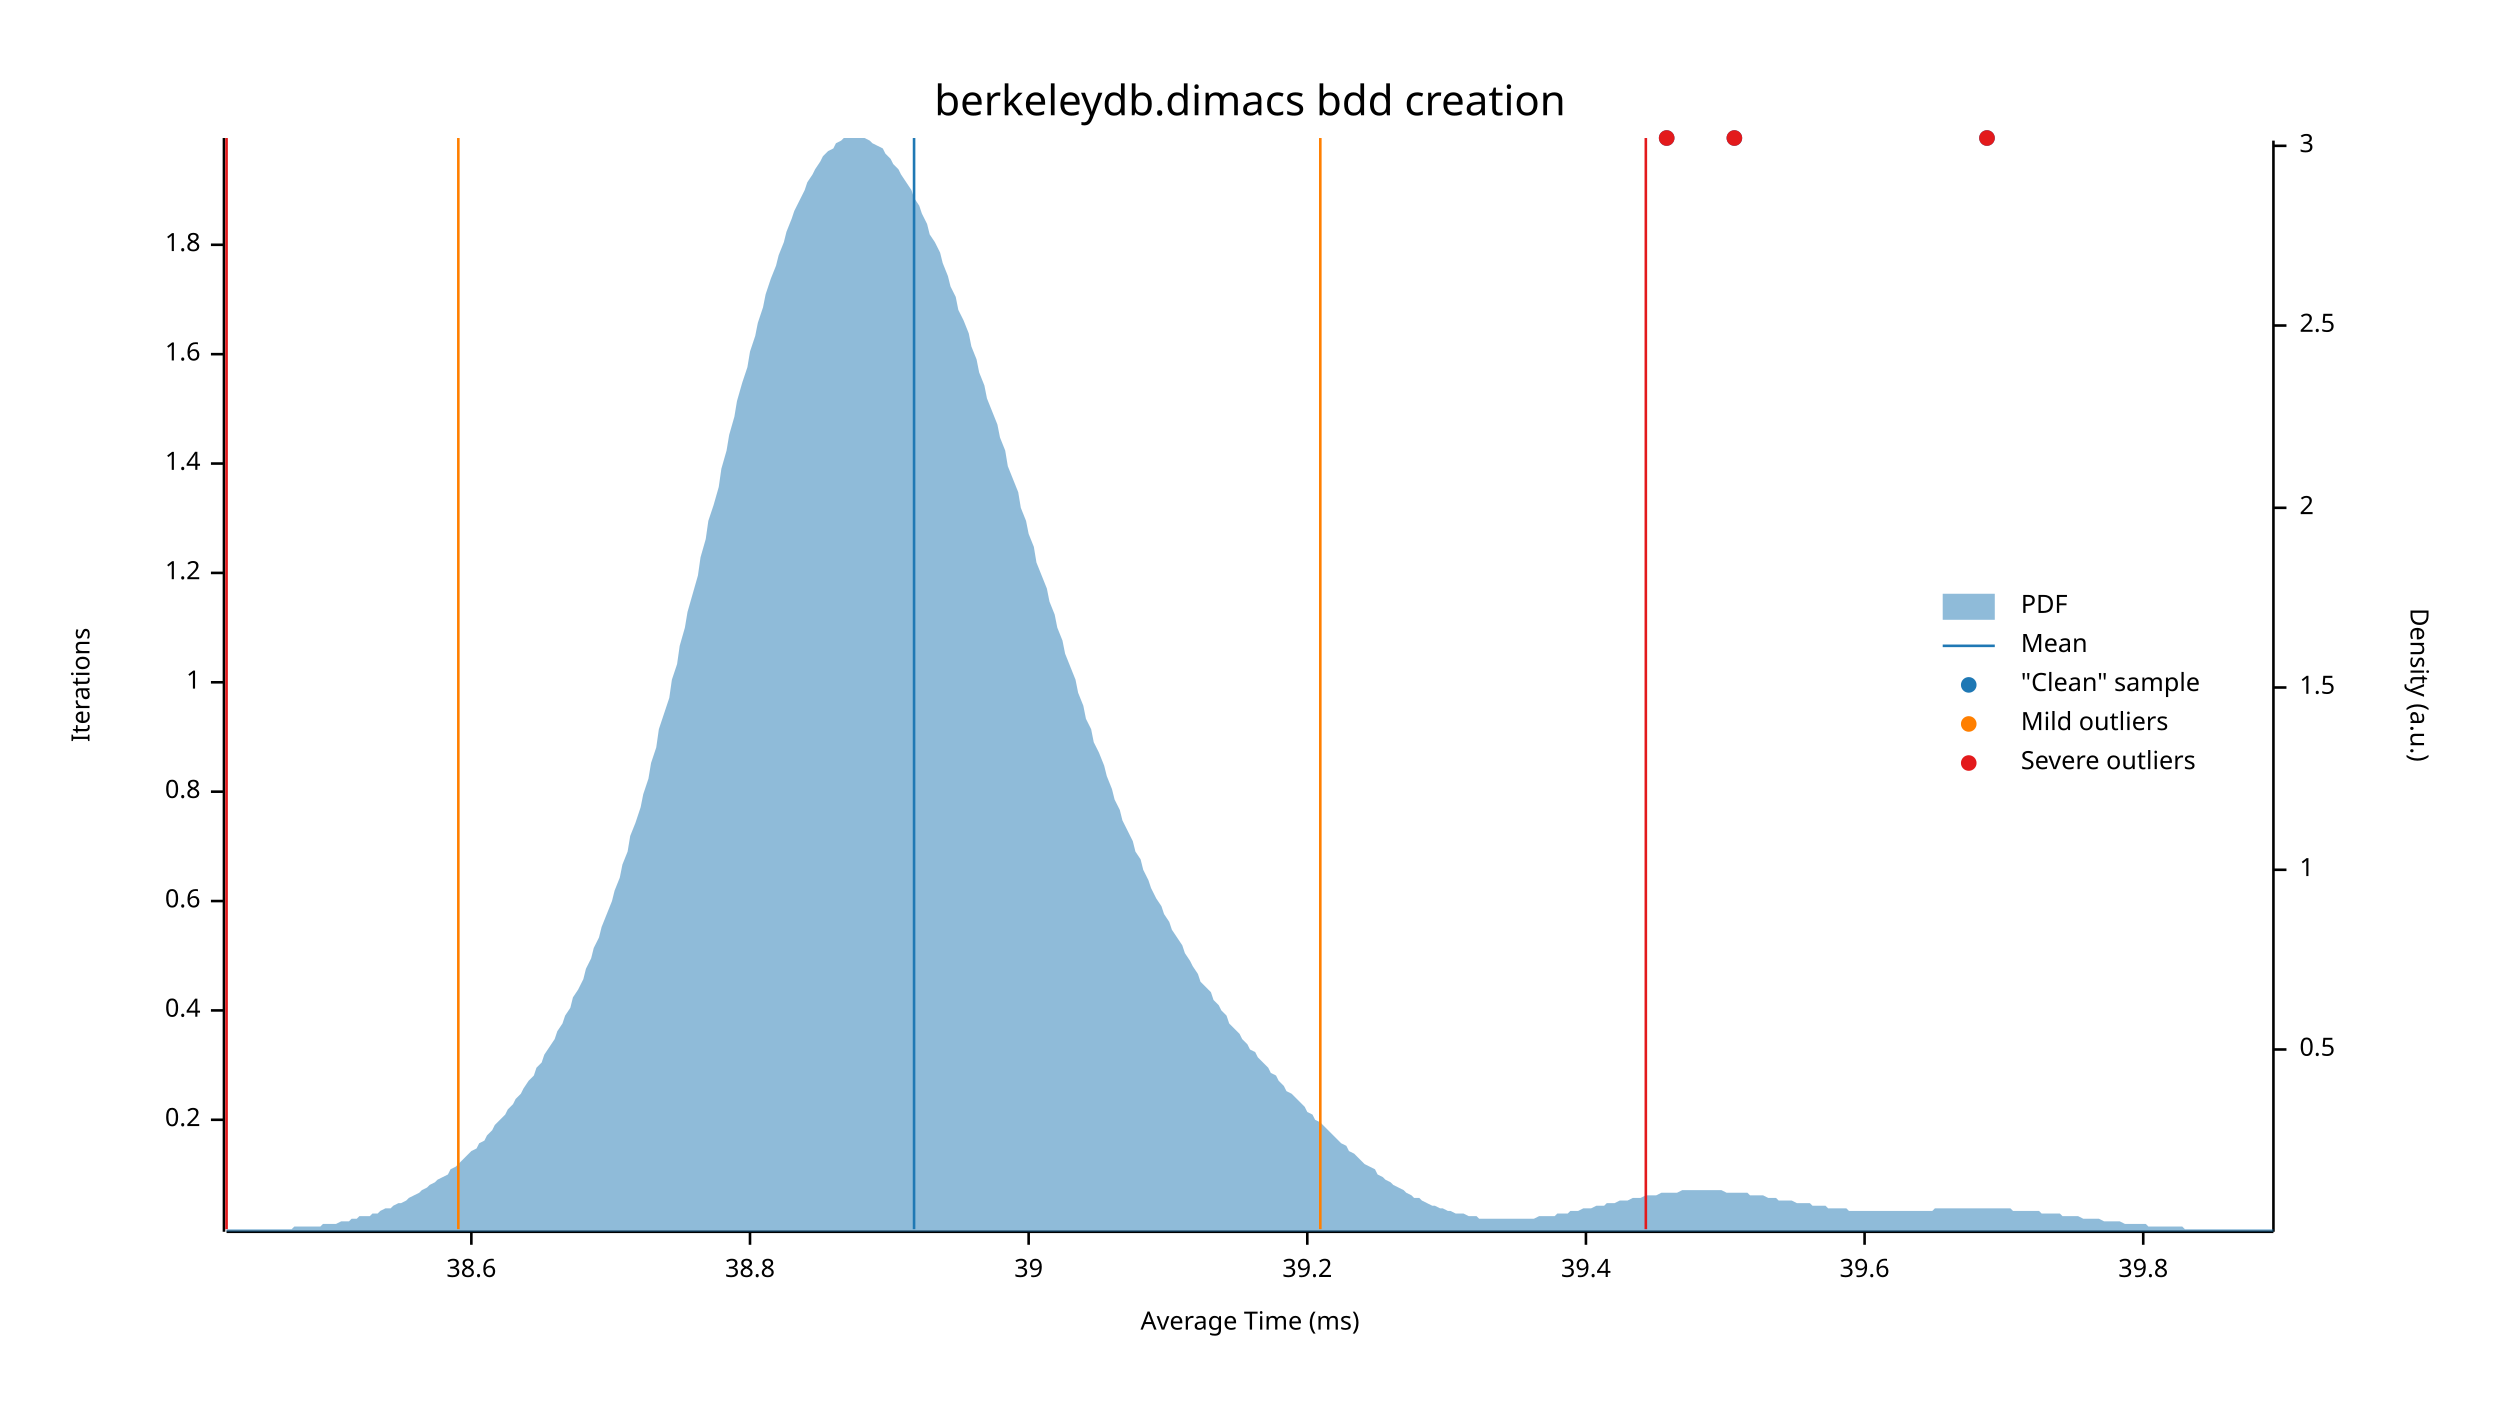
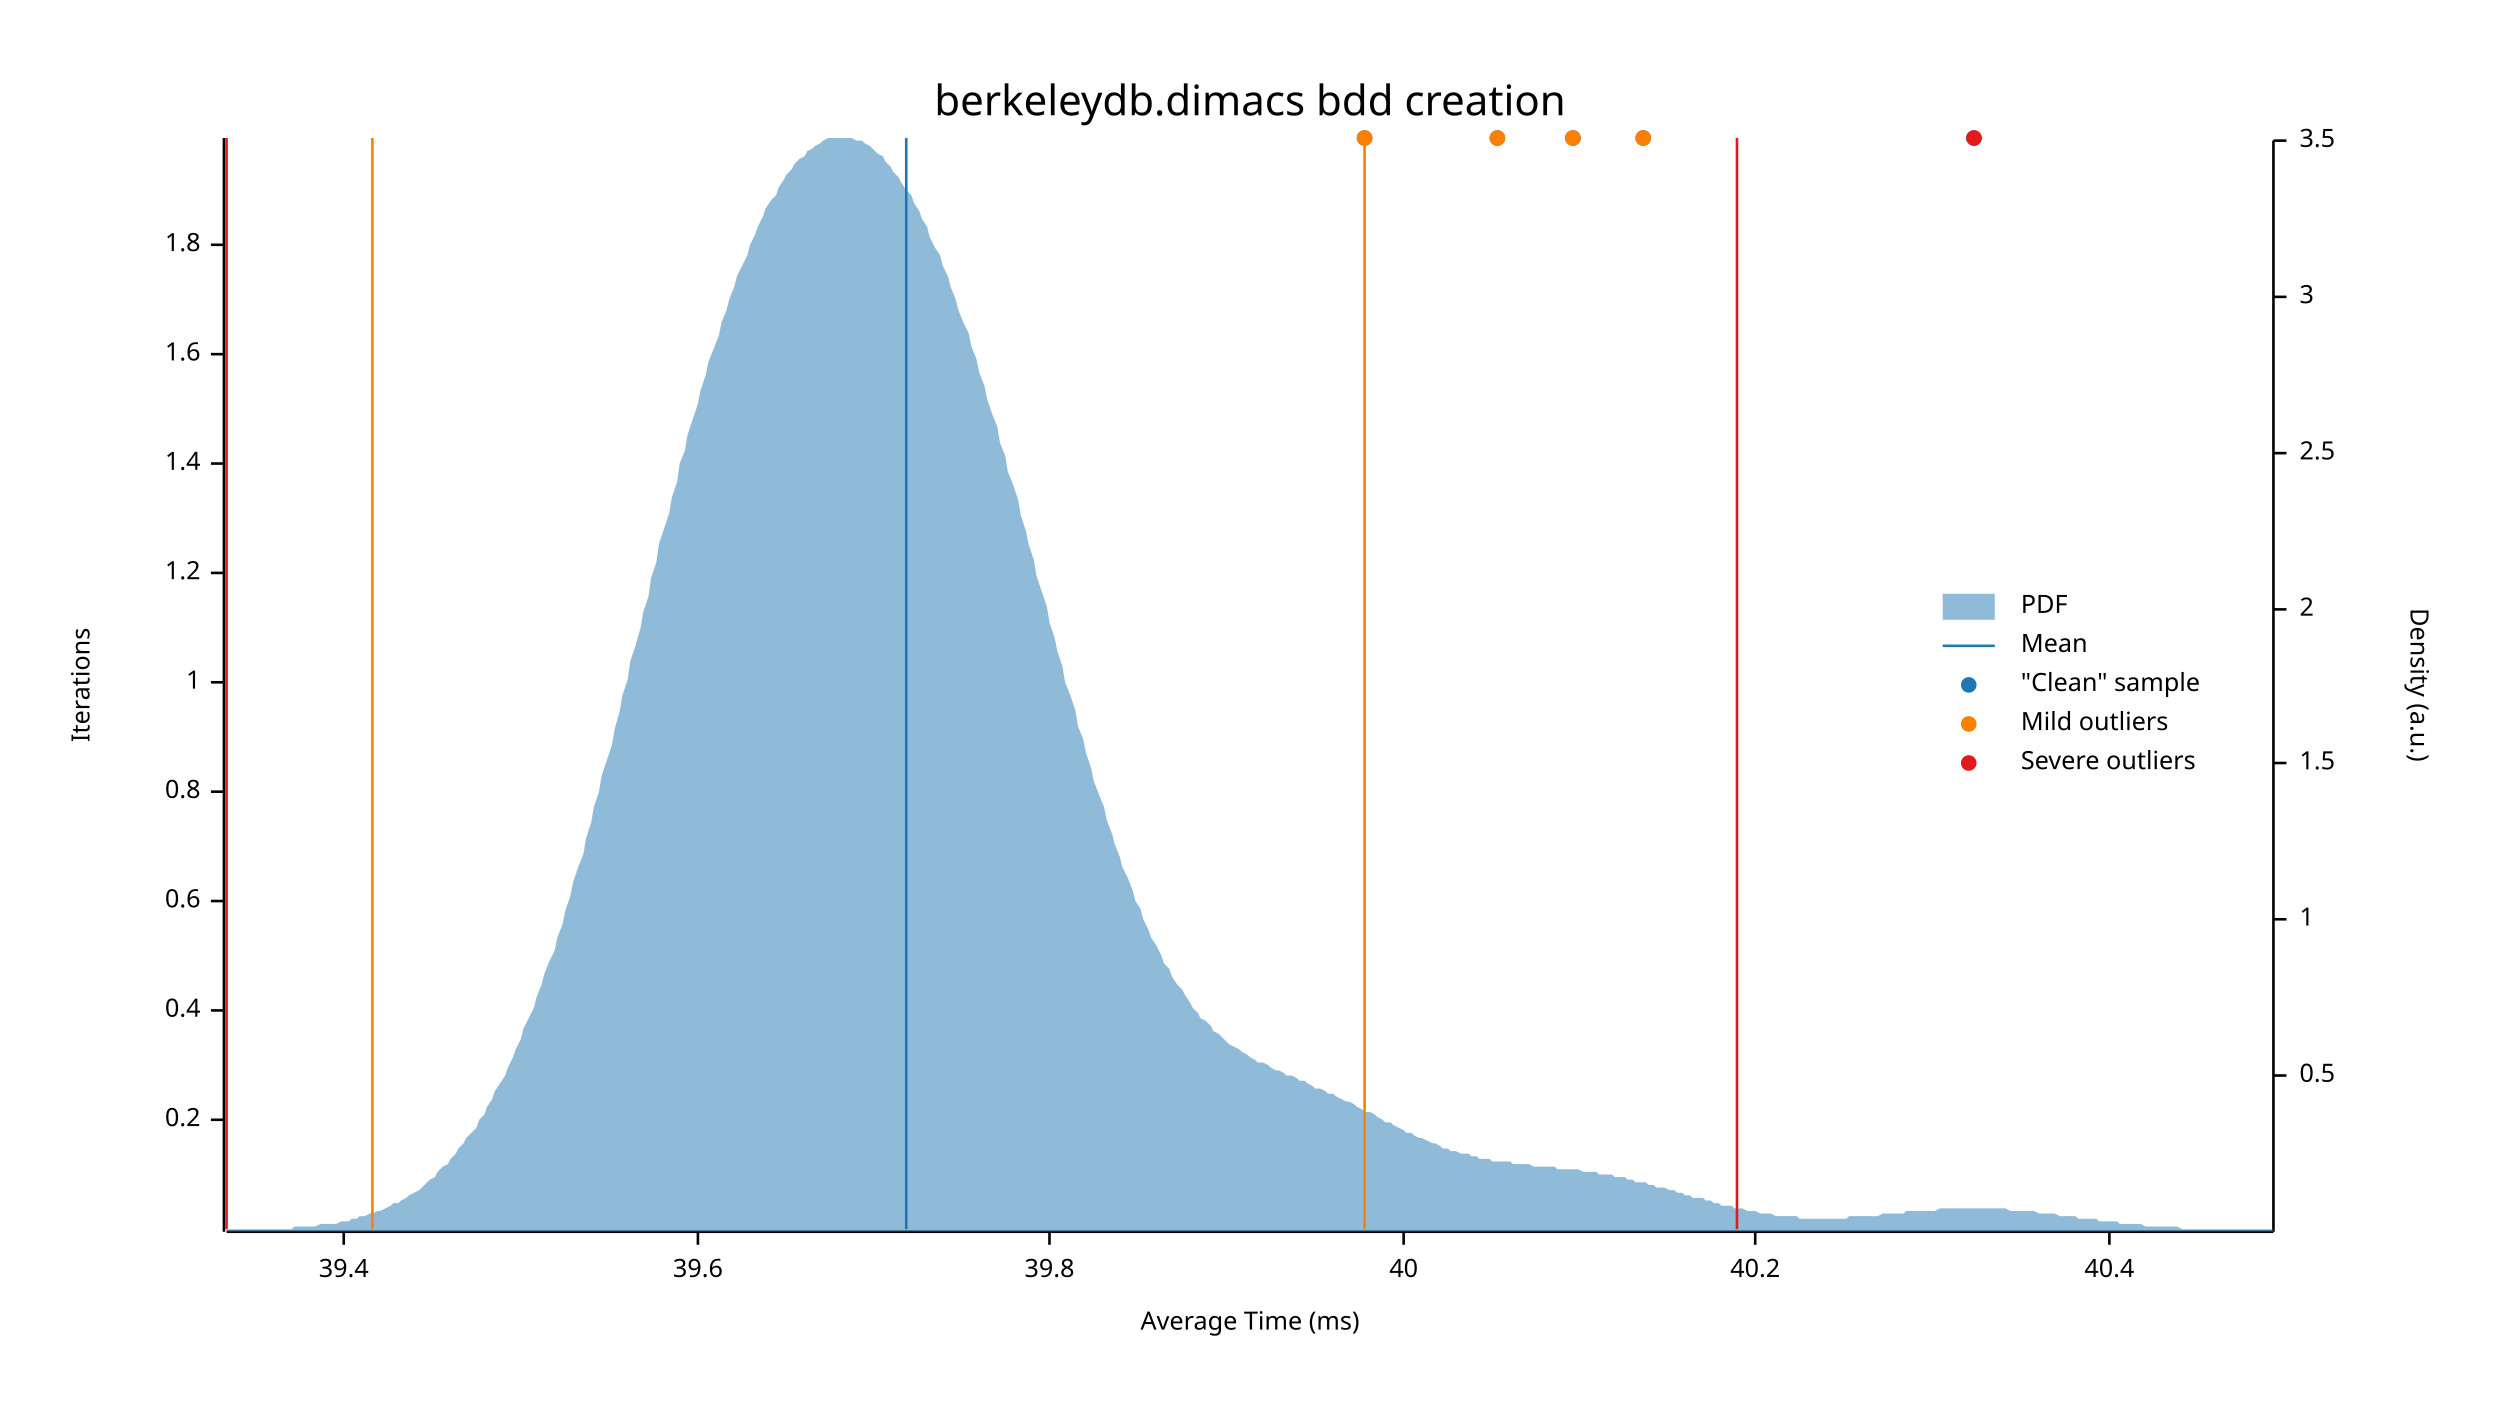
<svg xmlns="http://www.w3.org/2000/svg" width="960" height="540" viewBox="0 0 960 540">
  <text x="480" y="32" dy="0.76em" text-anchor="middle" font-family="sans-serif" font-size="16.129" opacity="1" fill="#000000">
berkeleydb.dimacs bdd creation
</text>
  <text x="27" y="263" dy="0.76em" text-anchor="middle" font-family="sans-serif" font-size="9.677" opacity="1" fill="#000000" transform="rotate(270, 27, 263)">
Iterations
</text>
  <text x="480" y="513" dy="-0.5ex" text-anchor="middle" font-family="sans-serif" font-size="9.677" opacity="1" fill="#000000">
Average Time (ms)
</text>
  <polyline fill="none" opacity="1" stroke="#000000" stroke-width="1" points="86,53 86,473 " />
  <text x="77" y="430" dy="0.5ex" text-anchor="end" font-family="sans-serif" font-size="9.677" opacity="1" fill="#000000">
0.2
</text>
  <polyline fill="none" opacity="1" stroke="#000000" stroke-width="1" points="81,430 86,430 " />
  <text x="77" y="388" dy="0.5ex" text-anchor="end" font-family="sans-serif" font-size="9.677" opacity="1" fill="#000000">
0.4
</text>
  <polyline fill="none" opacity="1" stroke="#000000" stroke-width="1" points="81,388 86,388 " />
  <text x="77" y="346" dy="0.5ex" text-anchor="end" font-family="sans-serif" font-size="9.677" opacity="1" fill="#000000">
0.6
</text>
  <polyline fill="none" opacity="1" stroke="#000000" stroke-width="1" points="81,346 86,346 " />
  <text x="77" y="304" dy="0.5ex" text-anchor="end" font-family="sans-serif" font-size="9.677" opacity="1" fill="#000000">
0.8
</text>
  <polyline fill="none" opacity="1" stroke="#000000" stroke-width="1" points="81,304 86,304 " />
  <text x="77" y="262" dy="0.5ex" text-anchor="end" font-family="sans-serif" font-size="9.677" opacity="1" fill="#000000">
1
</text>
  <polyline fill="none" opacity="1" stroke="#000000" stroke-width="1" points="81,262 86,262 " />
  <text x="77" y="220" dy="0.5ex" text-anchor="end" font-family="sans-serif" font-size="9.677" opacity="1" fill="#000000">
1.2
</text>
  <polyline fill="none" opacity="1" stroke="#000000" stroke-width="1" points="81,220 86,220 " />
  <text x="77" y="178" dy="0.5ex" text-anchor="end" font-family="sans-serif" font-size="9.677" opacity="1" fill="#000000">
1.4
</text>
  <polyline fill="none" opacity="1" stroke="#000000" stroke-width="1" points="81,178 86,178 " />
  <text x="77" y="136" dy="0.5ex" text-anchor="end" font-family="sans-serif" font-size="9.677" opacity="1" fill="#000000">
1.6
</text>
  <polyline fill="none" opacity="1" stroke="#000000" stroke-width="1" points="81,136 86,136 " />
  <text x="77" y="94" dy="0.5ex" text-anchor="end" font-family="sans-serif" font-size="9.677" opacity="1" fill="#000000">
1.8
</text>
  <polyline fill="none" opacity="1" stroke="#000000" stroke-width="1" points="81,94 86,94 " />
  <polyline fill="none" opacity="1" stroke="#000000" stroke-width="1" points="87,473 873,473 " />
-   <text x="181" y="483" dy="0.76em" text-anchor="middle" font-family="sans-serif" font-size="9.677" opacity="1" fill="#000000">
- 38.6
- </text>
-   <polyline fill="none" opacity="1" stroke="#000000" stroke-width="1" points="181,473 181,478 " />
-   <text x="288" y="483" dy="0.76em" text-anchor="middle" font-family="sans-serif" font-size="9.677" opacity="1" fill="#000000">
- 38.8
- </text>
-   <polyline fill="none" opacity="1" stroke="#000000" stroke-width="1" points="288,473 288,478 " />
-   <text x="395" y="483" dy="0.76em" text-anchor="middle" font-family="sans-serif" font-size="9.677" opacity="1" fill="#000000">
- 39
- </text>
-   <polyline fill="none" opacity="1" stroke="#000000" stroke-width="1" points="395,473 395,478 " />
-   <text x="502" y="483" dy="0.76em" text-anchor="middle" font-family="sans-serif" font-size="9.677" opacity="1" fill="#000000">
- 39.2
- </text>
-   <polyline fill="none" opacity="1" stroke="#000000" stroke-width="1" points="502,473 502,478 " />
-   <text x="609" y="483" dy="0.76em" text-anchor="middle" font-family="sans-serif" font-size="9.677" opacity="1" fill="#000000">
+   <text x="132" y="483" dy="0.76em" text-anchor="middle" font-family="sans-serif" font-size="9.677" opacity="1" fill="#000000">
39.4
</text>
-   <polyline fill="none" opacity="1" stroke="#000000" stroke-width="1" points="609,473 609,478 " />
-   <text x="716" y="483" dy="0.76em" text-anchor="middle" font-family="sans-serif" font-size="9.677" opacity="1" fill="#000000">
+   <polyline fill="none" opacity="1" stroke="#000000" stroke-width="1" points="132,473 132,478 " />
+   <text x="268" y="483" dy="0.76em" text-anchor="middle" font-family="sans-serif" font-size="9.677" opacity="1" fill="#000000">
39.6
</text>
-   <polyline fill="none" opacity="1" stroke="#000000" stroke-width="1" points="716,473 716,478 " />
-   <text x="823" y="483" dy="0.76em" text-anchor="middle" font-family="sans-serif" font-size="9.677" opacity="1" fill="#000000">
+   <polyline fill="none" opacity="1" stroke="#000000" stroke-width="1" points="268,473 268,478 " />
+   <text x="403" y="483" dy="0.76em" text-anchor="middle" font-family="sans-serif" font-size="9.677" opacity="1" fill="#000000">
39.8
</text>
-   <polyline fill="none" opacity="1" stroke="#000000" stroke-width="1" points="823,473 823,478 " />
+   <polyline fill="none" opacity="1" stroke="#000000" stroke-width="1" points="403,473 403,478 " />
+   <text x="539" y="483" dy="0.76em" text-anchor="middle" font-family="sans-serif" font-size="9.677" opacity="1" fill="#000000">
+ 40
+ </text>
+   <polyline fill="none" opacity="1" stroke="#000000" stroke-width="1" points="539,473 539,478 " />
+   <text x="674" y="483" dy="0.76em" text-anchor="middle" font-family="sans-serif" font-size="9.677" opacity="1" fill="#000000">
+ 40.2
+ </text>
+   <polyline fill="none" opacity="1" stroke="#000000" stroke-width="1" points="674,473 674,478 " />
+   <text x="810" y="483" dy="0.76em" text-anchor="middle" font-family="sans-serif" font-size="9.677" opacity="1" fill="#000000">
+ 40.4
+ </text>
+   <polyline fill="none" opacity="1" stroke="#000000" stroke-width="1" points="810,473 810,478 " />
  <text x="933" y="263" dy="0.76em" text-anchor="middle" font-family="sans-serif" font-size="9.677" opacity="1" fill="#000000" transform="rotate(90, 933, 263)">
Density (a.u.)
</text>
  <polyline fill="none" opacity="1" stroke="#000000" stroke-width="1" points="873,54 873,473 " />
-   <text x="883" y="403" dy="0.5ex" text-anchor="start" font-family="sans-serif" font-size="9.677" opacity="1" fill="#000000">
+   <text x="883" y="413" dy="0.5ex" text-anchor="start" font-family="sans-serif" font-size="9.677" opacity="1" fill="#000000">
0.5
</text>
-   <polyline fill="none" opacity="1" stroke="#000000" stroke-width="1" points="873,403 878,403 " />
-   <text x="883" y="334" dy="0.5ex" text-anchor="start" font-family="sans-serif" font-size="9.677" opacity="1" fill="#000000">
+   <polyline fill="none" opacity="1" stroke="#000000" stroke-width="1" points="873,413 878,413 " />
+   <text x="883" y="353" dy="0.5ex" text-anchor="start" font-family="sans-serif" font-size="9.677" opacity="1" fill="#000000">
1
</text>
-   <polyline fill="none" opacity="1" stroke="#000000" stroke-width="1" points="873,334 878,334 " />
-   <text x="883" y="264" dy="0.5ex" text-anchor="start" font-family="sans-serif" font-size="9.677" opacity="1" fill="#000000">
+   <polyline fill="none" opacity="1" stroke="#000000" stroke-width="1" points="873,353 878,353 " />
+   <text x="883" y="293" dy="0.5ex" text-anchor="start" font-family="sans-serif" font-size="9.677" opacity="1" fill="#000000">
1.5
</text>
-   <polyline fill="none" opacity="1" stroke="#000000" stroke-width="1" points="873,264 878,264 " />
-   <text x="883" y="195" dy="0.5ex" text-anchor="start" font-family="sans-serif" font-size="9.677" opacity="1" fill="#000000">
+   <polyline fill="none" opacity="1" stroke="#000000" stroke-width="1" points="873,293 878,293 " />
+   <text x="883" y="234" dy="0.5ex" text-anchor="start" font-family="sans-serif" font-size="9.677" opacity="1" fill="#000000">
2
</text>
-   <polyline fill="none" opacity="1" stroke="#000000" stroke-width="1" points="873,195 878,195 " />
-   <text x="883" y="125" dy="0.5ex" text-anchor="start" font-family="sans-serif" font-size="9.677" opacity="1" fill="#000000">
+   <polyline fill="none" opacity="1" stroke="#000000" stroke-width="1" points="873,234 878,234 " />
+   <text x="883" y="174" dy="0.5ex" text-anchor="start" font-family="sans-serif" font-size="9.677" opacity="1" fill="#000000">
2.5
</text>
-   <polyline fill="none" opacity="1" stroke="#000000" stroke-width="1" points="873,125 878,125 " />
-   <text x="883" y="56" dy="0.5ex" text-anchor="start" font-family="sans-serif" font-size="9.677" opacity="1" fill="#000000">
+   <polyline fill="none" opacity="1" stroke="#000000" stroke-width="1" points="873,174 878,174 " />
+   <text x="883" y="114" dy="0.5ex" text-anchor="start" font-family="sans-serif" font-size="9.677" opacity="1" fill="#000000">
3
</text>
-   <polyline fill="none" opacity="1" stroke="#000000" stroke-width="1" points="873,56 878,56 " />
-   <polygon opacity="0.5" fill="#1F78B4" points="87,472 88,472 90,472 91,472 93,472 94,472 96,472 98,472 99,472 101,472 102,472 104,472 105,472 107,472 109,472 110,472 112,472 113,471 115,471 116,471 118,471 120,471 121,471 123,471 124,470 126,470 127,470 129,470 131,469 132,469 134,469 135,468 137,468 138,467 140,467 142,467 143,466 145,466 146,465 148,464 150,464 151,463 153,462 154,462 156,461 157,460 159,459 161,458 162,457 164,456 165,455 167,454 168,453 170,452 172,451 173,449 175,448 176,447 178,445 179,444 181,442 183,441 184,439 186,438 187,436 189,434 190,432 192,430 194,428 195,426 197,424 198,422 200,420 201,418 203,415 205,413 206,410 208,408 209,405 211,402 213,399 214,396 216,393 217,390 219,387 220,383 222,380 224,376 225,372 227,368 228,364 230,360 231,356 233,351 235,346 236,342 238,337 239,332 241,327 242,321 244,316 246,310 247,305 249,299 250,293 252,287 253,280 255,274 257,268 258,261 260,255 261,248 263,241 264,235 266,228 268,221 269,214 271,207 272,200 274,194 276,187 277,180 279,173 280,167 282,160 283,154 285,147 287,141 288,135 290,129 291,124 293,118 294,113 296,107 298,102 299,98 301,93 302,89 304,84 305,81 307,77 309,73 310,70 312,67 313,65 315,62 316,60 318,58 320,57 321,55 323,54 324,53 326,53 327,53 329,53 331,53 332,53 334,54 335,55 337,56 339,57 340,59 342,61 343,63 345,65 346,67 348,70 350,73 351,76 353,79 354,82 356,86 357,90 359,93 361,97 362,101 364,106 365,110 367,114 368,119 370,123 372,128 373,133 375,138 376,143 378,148 379,153 381,158 383,163 384,168 386,173 387,179 389,184 391,189 392,195 394,200 395,205 397,210 398,216 400,221 402,226 403,231 405,236 406,241 408,246 409,251 411,256 413,261 414,266 416,271 417,276 419,280 420,285 422,289 424,294 425,298 427,303 428,307 430,311 431,315 433,319 435,323 436,327 438,330 439,334 441,338 442,341 444,345 446,348 447,351 449,354 450,357 452,360 454,363 455,366 457,369 458,371 460,374 461,377 463,379 465,381 466,384 468,386 469,388 471,390 472,393 474,395 476,397 477,399 479,401 480,403 482,404 483,406 485,408 487,410 488,412 490,413 491,415 493,417 494,419 496,420 498,422 499,423 501,425 502,427 504,428 505,430 507,431 509,433 510,434 512,436 513,437 515,439 517,440 518,442 520,443 521,444 523,446 524,447 526,448 528,449 529,451 531,452 532,453 534,454 535,455 537,456 539,457 540,458 542,459 543,460 545,460 546,461 548,462 550,463 551,463 553,464 554,464 556,465 557,465 559,466 561,466 562,466 564,467 565,467 567,467 568,468 570,468 572,468 573,468 575,468 576,468 578,468 580,468 581,468 583,468 584,468 586,468 587,468 589,468 591,467 592,467 594,467 595,467 597,467 598,466 600,466 602,466 603,465 605,465 606,465 608,464 609,464 611,464 613,463 614,463 616,463 617,462 619,462 620,462 622,461 624,461 625,461 627,460 628,460 630,460 632,459 633,459 635,459 636,459 638,458 639,458 641,458 643,458 644,458 646,457 647,457 649,457 650,457 652,457 654,457 655,457 657,457 658,457 660,457 661,457 663,458 665,458 666,458 668,458 669,458 671,458 672,459 674,459 676,459 677,459 679,460 680,460 682,460 683,461 685,461 687,461 688,461 690,462 691,462 693,462 695,462 696,463 698,463 699,463 701,463 702,464 704,464 706,464 707,464 709,464 710,465 712,465 713,465 715,465 717,465 718,465 720,465 721,465 723,465 724,465 726,465 728,465 729,465 731,465 732,465 734,465 735,465 737,465 739,465 740,465 742,465 743,464 745,464 746,464 748,464 750,464 751,464 753,464 754,464 756,464 758,464 759,464 761,464 762,464 764,464 765,464 767,464 769,464 770,464 772,464 773,465 775,465 776,465 778,465 780,465 781,465 783,465 784,466 786,466 787,466 789,466 791,466 792,467 794,467 795,467 797,467 798,467 800,468 802,468 803,468 805,468 806,468 808,469 809,469 811,469 813,469 814,469 816,470 817,470 819,470 821,470 822,470 824,470 825,471 827,471 828,471 830,471 832,471 833,471 835,471 836,471 838,471 839,472 841,472 843,472 844,472 846,472 847,472 849,472 850,472 852,472 854,472 855,472 857,472 858,472 860,472 861,472 863,472 865,472 866,472 868,472 869,472 871,472 873,472 873,473 87,473 " />
-   <polyline fill="none" opacity="1" stroke="#1F78B4" stroke-width="1" points="351,472 351,53 " />
-   <polyline fill="none" opacity="1" stroke="#FF7F00" stroke-width="1" points="176,472 176,53 " />
-   <polyline fill="none" opacity="1" stroke="#FF7F00" stroke-width="1" points="507,472 507,53 " />
+   <polyline fill="none" opacity="1" stroke="#000000" stroke-width="1" points="873,114 878,114 " />
+   <text x="883" y="54" dy="0.5ex" text-anchor="start" font-family="sans-serif" font-size="9.677" opacity="1" fill="#000000">
+ 3.5
+ </text>
+   <polyline fill="none" opacity="1" stroke="#000000" stroke-width="1" points="873,54 878,54 " />
+   <polygon opacity="0.5" fill="#1F78B4" points="87,472 88,472 90,472 91,472 93,472 94,472 96,472 98,472 99,472 101,472 102,472 104,472 105,472 107,472 109,472 110,472 112,472 113,471 115,471 116,471 118,471 120,471 121,471 123,470 124,470 126,470 127,470 129,470 131,469 132,469 134,469 135,468 137,468 138,467 140,467 142,466 143,466 145,465 146,465 148,464 150,463 151,462 153,462 154,461 156,460 157,459 159,458 161,457 162,456 164,454 165,453 167,452 168,450 170,448 172,447 173,445 175,443 176,441 178,439 179,437 181,435 183,433 184,430 186,428 187,425 189,422 190,419 192,416 194,413 195,410 197,406 198,403 200,399 201,395 203,391 205,387 206,383 208,378 209,374 211,369 213,365 214,360 216,355 217,350 219,344 220,339 222,333 224,328 225,322 227,316 228,310 230,304 231,298 233,292 235,286 236,280 238,273 239,267 241,261 242,254 244,248 246,241 247,235 249,229 250,222 252,216 253,209 255,203 257,197 258,191 260,185 261,178 263,173 264,167 266,161 268,155 269,150 271,144 272,139 274,134 276,129 277,124 279,119 280,115 282,110 283,106 285,102 287,98 288,94 290,90 291,87 293,83 294,80 296,77 298,75 299,72 301,69 302,67 304,65 305,63 307,61 309,60 310,58 312,57 313,56 315,55 316,54 318,53 320,53 321,53 323,53 324,53 326,53 327,53 329,54 331,54 332,55 334,56 335,57 337,59 339,60 340,62 342,64 343,66 345,68 346,70 348,73 350,75 351,78 353,81 354,84 356,87 357,91 359,95 361,98 362,102 364,106 365,110 367,115 368,119 370,124 372,128 373,133 375,138 376,143 378,148 379,153 381,159 383,164 384,170 386,175 387,181 389,186 391,192 392,198 394,204 395,209 397,215 398,221 400,227 402,233 403,239 405,245 406,250 408,256 409,262 411,267 413,273 414,279 416,284 417,289 419,295 420,300 422,305 424,310 425,315 427,320 428,324 430,329 431,333 433,337 435,342 436,346 438,349 439,353 441,357 442,360 444,363 446,367 447,370 449,372 450,375 452,378 454,380 455,382 457,385 458,387 460,389 461,391 463,392 465,394 466,396 468,397 469,398 471,400 472,401 474,402 476,403 477,404 479,405 480,406 482,407 483,408 485,408 487,409 488,410 490,411 491,411 493,412 494,413 496,413 498,414 499,415 501,415 502,416 504,417 505,418 507,418 509,419 510,420 512,420 513,421 515,422 517,423 518,423 520,424 521,425 523,426 524,427 526,427 528,428 529,429 531,430 532,431 534,431 535,432 537,433 539,434 540,435 542,435 543,436 545,437 546,437 548,438 550,439 551,439 553,440 554,441 556,441 557,442 559,442 561,443 562,443 564,443 565,444 567,444 568,445 570,445 572,445 573,446 575,446 576,446 578,446 580,446 581,447 583,447 584,447 586,447 587,447 589,448 591,448 592,448 594,448 595,448 597,448 598,449 600,449 602,449 603,449 605,449 606,449 608,450 609,450 611,450 613,450 614,451 616,451 617,451 619,451 620,452 622,452 624,452 625,453 627,453 628,454 630,454 632,454 633,455 635,455 636,456 638,456 639,456 641,457 643,457 644,458 646,458 647,459 649,459 650,460 652,460 654,460 655,461 657,461 658,462 660,462 661,463 663,463 665,463 666,464 668,464 669,464 671,465 672,465 674,465 676,466 677,466 679,466 680,466 682,467 683,467 685,467 687,467 688,467 690,467 691,468 693,468 695,468 696,468 698,468 699,468 701,468 702,468 704,468 706,468 707,468 709,468 710,467 712,467 713,467 715,467 717,467 718,467 720,467 721,467 723,466 724,466 726,466 728,466 729,466 731,466 732,465 734,465 735,465 737,465 739,465 740,465 742,465 743,465 745,464 746,464 748,464 750,464 751,464 753,464 754,464 756,464 758,464 759,464 761,464 762,464 764,464 765,464 767,464 769,464 770,464 772,465 773,465 775,465 776,465 778,465 780,465 781,465 783,466 784,466 786,466 787,466 789,466 791,467 792,467 794,467 795,467 797,467 798,468 800,468 802,468 803,468 805,468 806,469 808,469 809,469 811,469 813,469 814,470 816,470 817,470 819,470 821,470 822,470 824,471 825,471 827,471 828,471 830,471 832,471 833,471 835,471 836,471 838,472 839,472 841,472 843,472 844,472 846,472 847,472 849,472 850,472 852,472 854,472 855,472 857,472 858,472 860,472 861,472 863,472 865,472 866,472 868,472 869,472 871,472 873,472 873,473 87,473 " />
+   <polyline fill="none" opacity="1" stroke="#1F78B4" stroke-width="1" points="348,472 348,53 " />
+   <polyline fill="none" opacity="1" stroke="#FF7F00" stroke-width="1" points="143,472 143,53 " />
+   <polyline fill="none" opacity="1" stroke="#FF7F00" stroke-width="1" points="524,472 524,53 " />
  <polyline fill="none" opacity="1" stroke="#E31A1C" stroke-width="1" points="87,472 87,53 " />
-   <polyline fill="none" opacity="1" stroke="#E31A1C" stroke-width="1" points="632,472 632,53 " />
-   <circle cx="640" cy="53" r="3" opacity="1" fill="#1F78B4" stroke="none" stroke-width="1" />
-   <circle cx="666" cy="53" r="3" opacity="1" fill="#1F78B4" stroke="none" stroke-width="1" />
-   <circle cx="763" cy="53" r="3" opacity="1" fill="#1F78B4" stroke="none" stroke-width="1" />
-   <circle cx="640" cy="53" r="3" opacity="1" fill="#E31A1C" stroke="none" stroke-width="1" />
-   <circle cx="666" cy="53" r="3" opacity="1" fill="#E31A1C" stroke="none" stroke-width="1" />
-   <circle cx="763" cy="53" r="3" opacity="1" fill="#E31A1C" stroke="none" stroke-width="1" />
+   <polyline fill="none" opacity="1" stroke="#E31A1C" stroke-width="1" points="667,472 667,53 " />
+   <circle cx="758" cy="53" r="3" opacity="1" fill="#1F78B4" stroke="none" stroke-width="1" />
+   <circle cx="631" cy="53" r="3" opacity="1" fill="#1F78B4" stroke="none" stroke-width="1" />
+   <circle cx="524" cy="53" r="3" opacity="1" fill="#1F78B4" stroke="none" stroke-width="1" />
+   <circle cx="604" cy="53" r="3" opacity="1" fill="#1F78B4" stroke="none" stroke-width="1" />
+   <circle cx="575" cy="53" r="3" opacity="1" fill="#1F78B4" stroke="none" stroke-width="1" />
+   <circle cx="631" cy="53" r="3" opacity="1" fill="#FF7F00" stroke="none" stroke-width="1" />
+   <circle cx="524" cy="53" r="3" opacity="1" fill="#FF7F00" stroke="none" stroke-width="1" />
+   <circle cx="604" cy="53" r="3" opacity="1" fill="#FF7F00" stroke="none" stroke-width="1" />
+   <circle cx="575" cy="53" r="3" opacity="1" fill="#FF7F00" stroke="none" stroke-width="1" />
+   <circle cx="758" cy="53" r="3" opacity="1" fill="#E31A1C" stroke="none" stroke-width="1" />
  <text x="776" y="228" dy="0.76em" text-anchor="start" font-family="sans-serif" font-size="9.677" opacity="1" fill="#000000">
PDF
</text>
  <text x="776" y="243" dy="0.76em" text-anchor="start" font-family="sans-serif" font-size="9.677" opacity="1" fill="#000000">
Mean
</text>
  <text x="776" y="258" dy="0.76em" text-anchor="start" font-family="sans-serif" font-size="9.677" opacity="1" fill="#000000">
"Clean" sample
</text>
  <text x="776" y="273" dy="0.76em" text-anchor="start" font-family="sans-serif" font-size="9.677" opacity="1" fill="#000000">
Mild outliers
</text>
  <text x="776" y="288" dy="0.76em" text-anchor="start" font-family="sans-serif" font-size="9.677" opacity="1" fill="#000000">
Severe outliers
</text>
  <rect x="746" y="228" width="20" height="10" opacity="0.5" fill="#1F78B4" stroke="none" />
  <polyline fill="none" opacity="1" stroke="#1F78B4" stroke-width="1" points="746,248 766,248 " />
  <circle cx="756" cy="263" r="3" opacity="1" fill="#1F78B4" stroke="none" stroke-width="1" />
  <circle cx="756" cy="278" r="3" opacity="1" fill="#FF7F00" stroke="none" stroke-width="1" />
  <circle cx="756" cy="293" r="3" opacity="1" fill="#E31A1C" stroke="none" stroke-width="1" />
</svg>
